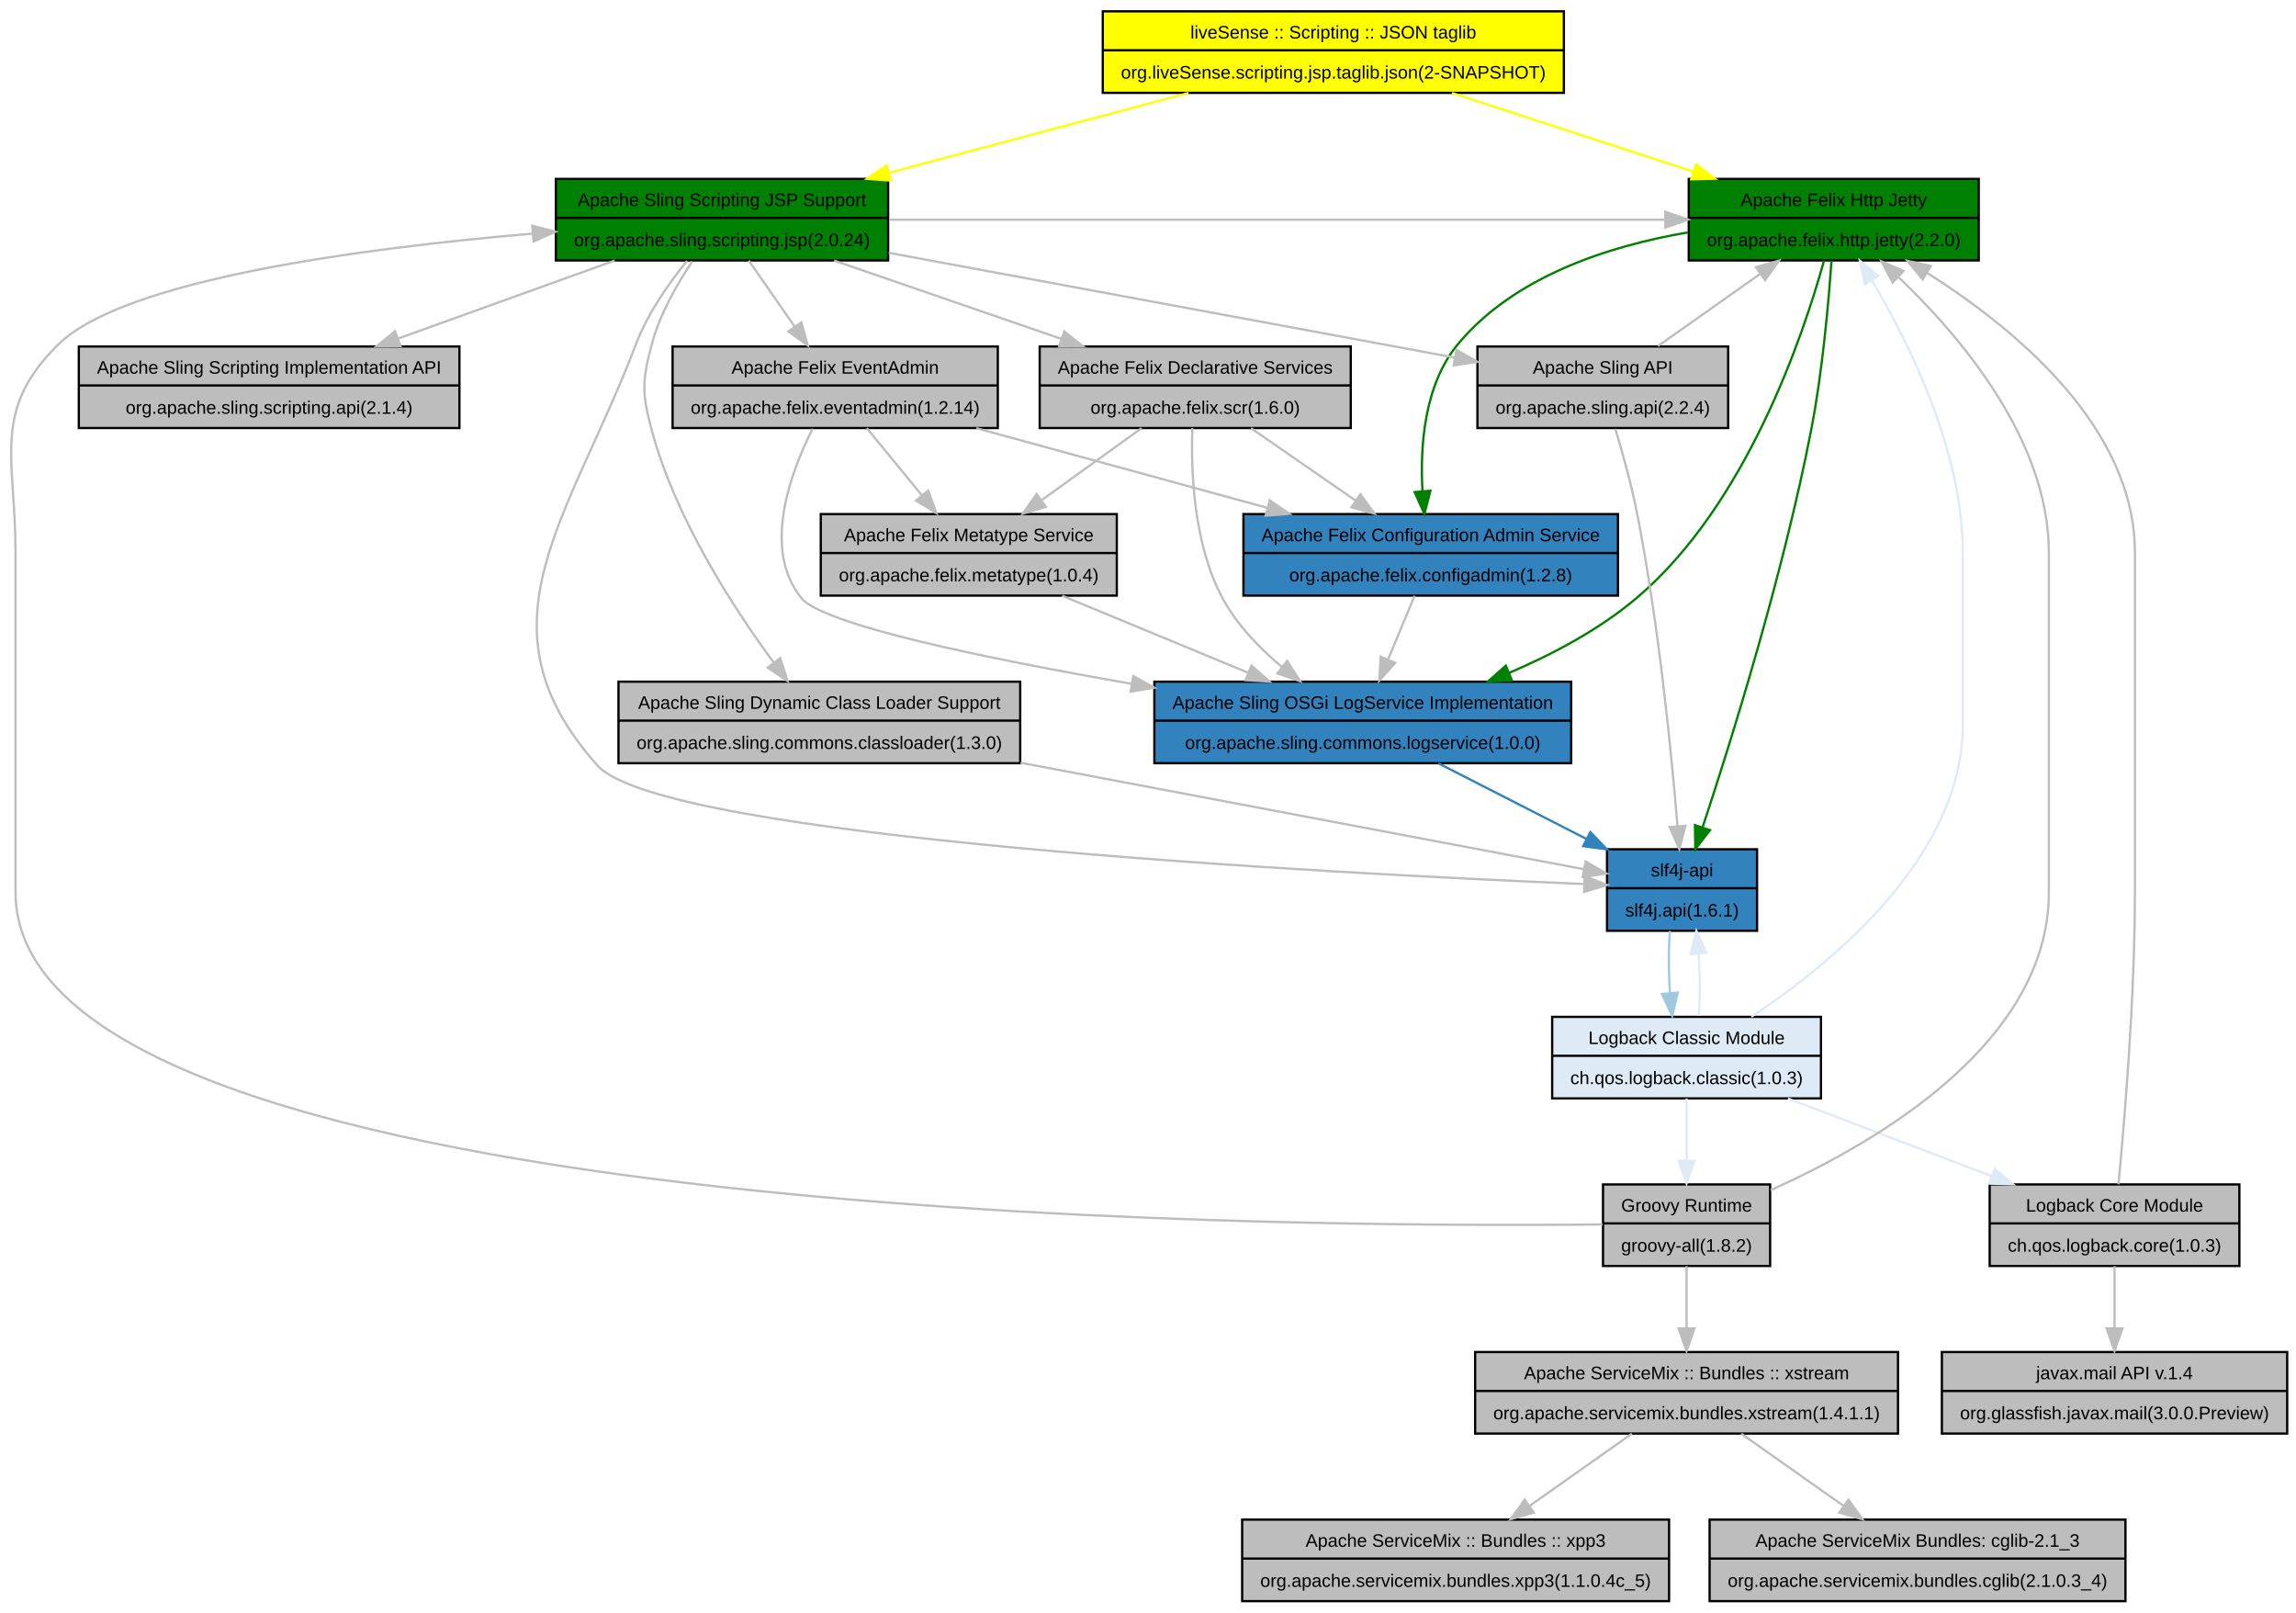
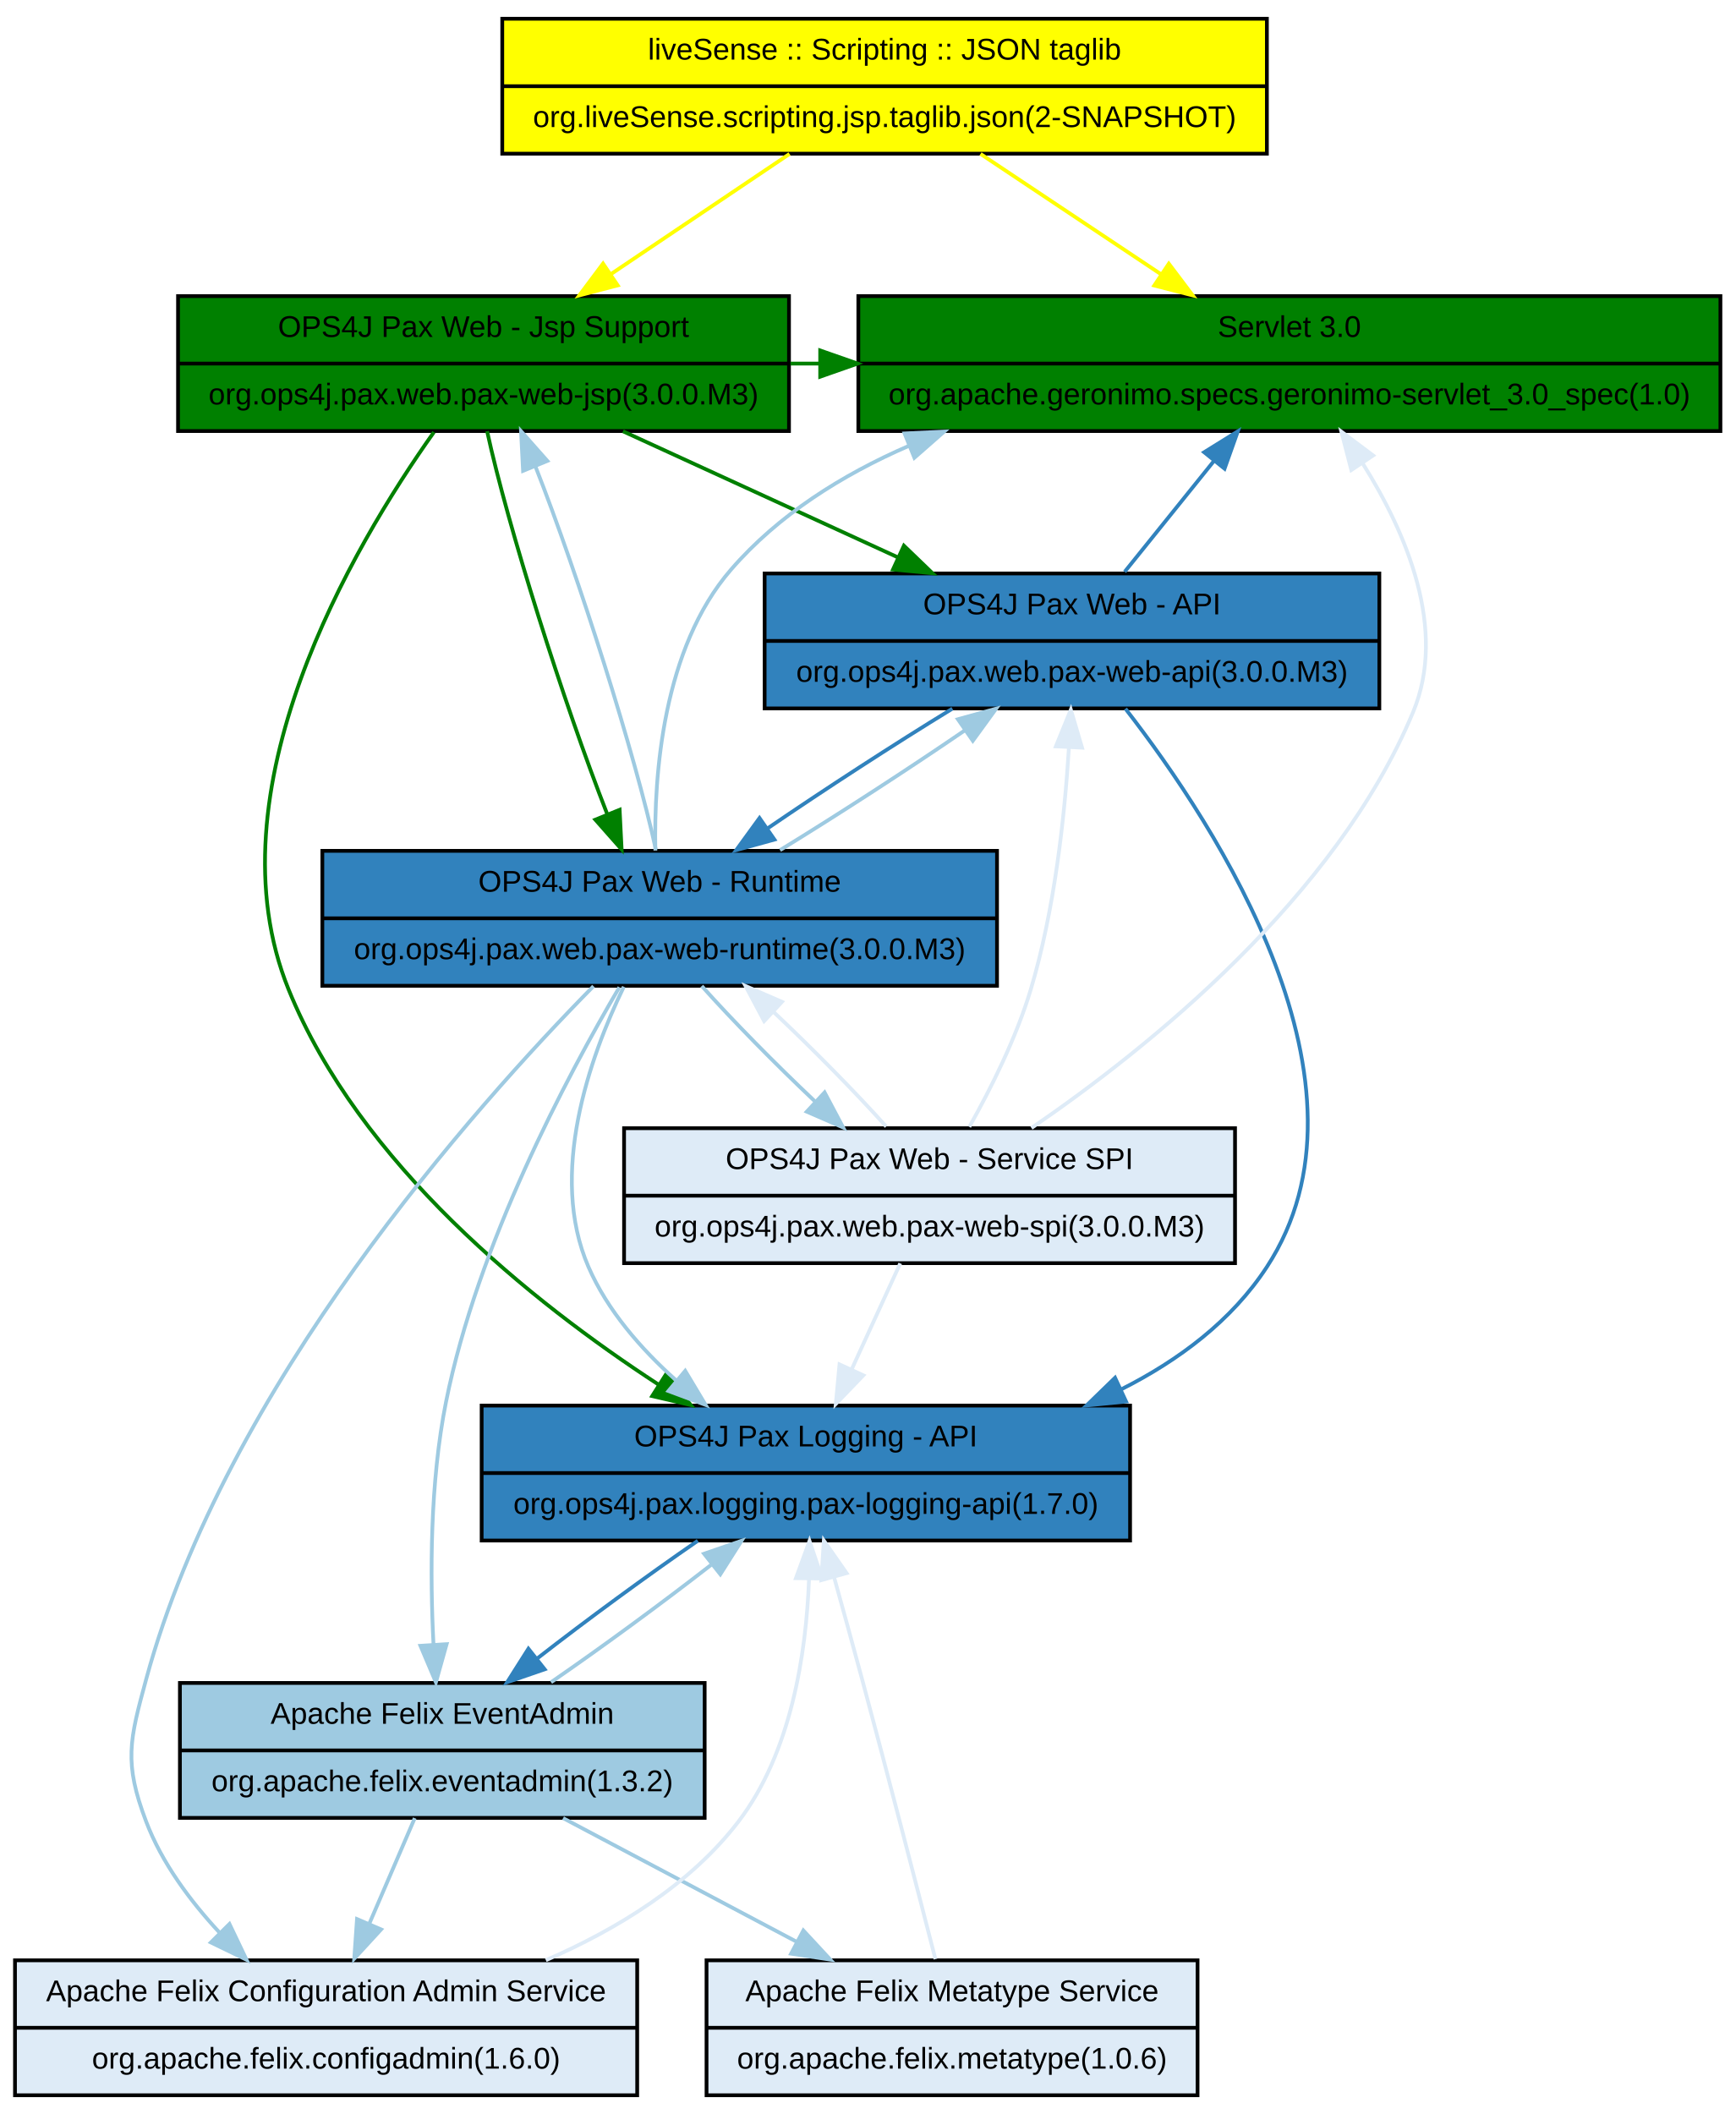
- <svg xmlns="http://www.w3.org/2000/svg" width="1014pt" height="712pt" viewBox="0.00 0.00 1013.71 712.00">
-   <g id="graph1" class="graph" transform="scale(1 1) rotate(0) translate(4 708)">
-     <polygon fill="white" stroke="white" points="-4,5 -4,-708 1010.71,-708 1010.71,5 -4,5" />
+ <svg xmlns="http://www.w3.org/2000/svg" width="463pt" height="564pt" viewBox="0.00 0.00 463.00 564.00">
+   <g id="graph0" class="graph" transform="scale(1 1) rotate(0) translate(4 560)">
+     <polygon fill="white" stroke="white" points="-4,4 -4,-560 459,-560 459,4 -4,4" />
    <g id="node1" class="node">
-       <polygon fill="yellow" stroke="black" points="482.895,-667 482.895,-703 686.524,-703 686.524,-667 482.895,-667" />
-       <text text-anchor="middle" x="584.709" y="-691" font-family="Arial" font-size="8.00">liveSense :: Scripting :: JSON taglib</text>
-       <polyline fill="none" stroke="black" points="482.895,-685.801 686.524,-685.801 " />
-       <text text-anchor="middle" x="584.709" y="-673.301" font-family="Arial" font-size="8.00">org.liveSense.scripting.jsp.taglib.json(2-SNAPSHOT)</text>
+       <polygon fill="yellow" stroke="black" points="130,-519 130,-555 334,-555 334,-519 130,-519" />
+       <text text-anchor="middle" x="232" y="-544.1" font-family="Arial" font-size="8.00">liveSense :: Scripting :: JSON taglib</text>
+       <polyline fill="none" stroke="black" points="130,-537 334,-537 " />
+       <text text-anchor="middle" x="232" y="-526.1" font-family="Arial" font-size="8.00">org.liveSense.scripting.jsp.taglib.json(2-SNAPSHOT)</text>
    </g>
    <g id="node2" class="node">
-       <polygon fill="green" stroke="black" points="741.678,-593 741.678,-629 869.741,-629 869.741,-593 741.678,-593" />
-       <text text-anchor="middle" x="805.709" y="-617" font-family="Arial" font-size="8.00">Apache Felix Http Jetty</text>
-       <polyline fill="none" stroke="black" points="741.678,-611.801 869.741,-611.801 " />
-       <text text-anchor="middle" x="805.709" y="-599.301" font-family="Arial" font-size="8.00">org.apache.felix.http.jetty(2.2.0)</text>
+       <polygon fill="green" stroke="black" points="43.5,-445 43.5,-481 206.5,-481 206.5,-445 43.5,-445" />
+       <text text-anchor="middle" x="125" y="-470.1" font-family="Arial" font-size="8.00">OPS4J Pax Web - Jsp Support</text>
+       <polyline fill="none" stroke="black" points="43.5,-463 206.5,-463 " />
+       <text text-anchor="middle" x="125" y="-452.1" font-family="Arial" font-size="8.00">org.ops4j.pax.web.pax-web-jsp(3.0.0.M3)</text>
+     </g>
+     <g id="edge1" class="edge">
+       <path fill="none" stroke="yellow" d="M206.642,-518.937C192.355,-509.323 174.325,-497.19 158.844,-486.774" />
+       <polygon fill="yellow" stroke="yellow" points="160.797,-483.869 150.546,-481.19 156.889,-489.677 160.797,-483.869" />
+     </g>
+     <g id="node3" class="node">
+       <polygon fill="green" stroke="black" points="225,-445 225,-481 455,-481 455,-445 225,-445" />
+       <text text-anchor="middle" x="340" y="-470.1" font-family="Arial" font-size="8.00">Servlet 3.0</text>
+       <polyline fill="none" stroke="black" points="225,-463 455,-463 " />
+       <text text-anchor="middle" x="340" y="-452.1" font-family="Arial" font-size="8.00">org.apache.geronimo.specs.geronimo-servlet_3.0_spec(1.0)</text>
    </g>
    <g id="edge2" class="edge">
-       <path fill="none" stroke="yellow" d="M637.083,-666.937C669.031,-656.529 710.041,-643.168 743.618,-632.229" />
-       <polygon fill="yellow" stroke="yellow" points="744.905,-635.491 753.329,-629.065 742.736,-628.835 744.905,-635.491" />
-     </g>
-     <g id="node3" class="node">
-       <polygon fill="green" stroke="black" points="241.34,-593 241.34,-629 388.078,-629 388.078,-593 241.34,-593" />
-       <text text-anchor="middle" x="314.709" y="-617" font-family="Arial" font-size="8.00">Apache Sling Scripting JSP Support</text>
-       <polyline fill="none" stroke="black" points="241.34,-611.801 388.078,-611.801 " />
-       <text text-anchor="middle" x="314.709" y="-599.301" font-family="Arial" font-size="8.00">org.apache.sling.scripting.jsp(2.0.24)</text>
+       <path fill="none" stroke="yellow" d="M257.594,-518.937C272.015,-509.323 290.214,-497.19 305.839,-486.774" />
+       <polygon fill="yellow" stroke="yellow" points="307.836,-489.649 314.215,-481.19 303.953,-483.825 307.836,-489.649" />
    </g>
    <g id="edge4" class="edge">
-       <path fill="none" stroke="yellow" d="M520.723,-666.937C481.022,-656.35 429.865,-642.708 388.462,-631.667" />
-       <polygon fill="yellow" stroke="yellow" points="389.268,-628.26 378.704,-629.065 387.464,-635.024 389.268,-628.26" />
+       <path fill="none" stroke="green" d="M206.885,-463C209.501,-463 212.117,-463 214.733,-463" />
+       <polygon fill="green" stroke="green" points="214.824,-466.5 224.824,-463 214.824,-459.5 214.824,-466.5" />
    </g>
    <g id="node4" class="node">
-       <polygon fill="#3182bd" stroke="black" points="505.664,-371 505.664,-407 689.754,-407 689.754,-371 505.664,-371" />
-       <text text-anchor="middle" x="597.709" y="-395" font-family="Arial" font-size="8.00">Apache Sling OSGi LogService Implementation</text>
-       <polyline fill="none" stroke="black" points="505.664,-389.801 689.754,-389.801 " />
-       <text text-anchor="middle" x="597.709" y="-377.301" font-family="Arial" font-size="8.00">org.apache.sling.commons.logservice(1.0.0)</text>
+       <polygon fill="#3182bd" stroke="black" points="124.5,-149 124.5,-185 297.5,-185 297.5,-149 124.5,-149" />
+       <text text-anchor="middle" x="211" y="-174.1" font-family="Arial" font-size="8.00">OPS4J Pax Logging - API</text>
+       <polyline fill="none" stroke="black" points="124.5,-167 297.5,-167 " />
+       <text text-anchor="middle" x="211" y="-156.1" font-family="Arial" font-size="8.00">org.ops4j.pax.logging.pax-logging-api(1.7.0)</text>
+     </g>
+     <g id="edge3" class="edge">
+       <path fill="none" stroke="green" d="M111.765,-444.707C90.099,-414.16 51.519,-348.882 73,-296 91.91,-249.449 137.887,-212.641 171.596,-190.666" />
+       <polygon fill="green" stroke="green" points="173.744,-193.448 180.311,-185.134 169.993,-187.538 173.744,-193.448" />
+     </g>
+     <g id="node5" class="node">
+       <polygon fill="#3182bd" stroke="black" points="200,-371 200,-407 364,-407 364,-371 200,-371" />
+       <text text-anchor="middle" x="282" y="-396.1" font-family="Arial" font-size="8.00">OPS4J Pax Web - API</text>
+       <polyline fill="none" stroke="black" points="200,-389 364,-389 " />
+       <text text-anchor="middle" x="282" y="-378.1" font-family="Arial" font-size="8.00">org.ops4j.pax.web.pax-web-api(3.0.0.M3)</text>
+     </g>
+     <g id="edge5" class="edge">
+       <path fill="none" stroke="green" d="M162.207,-444.937C184.124,-434.886 212.044,-422.082 235.415,-411.364" />
+       <polygon fill="green" stroke="green" points="237.158,-414.415 244.789,-407.065 234.24,-408.052 237.158,-414.415" />
+     </g>
+     <g id="node6" class="node">
+       <polygon fill="#3182bd" stroke="black" points="82,-297 82,-333 262,-333 262,-297 82,-297" />
+       <text text-anchor="middle" x="172" y="-322.1" font-family="Arial" font-size="8.00">OPS4J Pax Web - Runtime</text>
+       <polyline fill="none" stroke="black" points="82,-315 262,-315 " />
+       <text text-anchor="middle" x="172" y="-304.1" font-family="Arial" font-size="8.00">org.ops4j.pax.web.pax-web-runtime(3.0.0.M3)</text>
    </g>
    <g id="edge6" class="edge">
-       <path fill="none" stroke="green" d="M801.419,-592.945C792.13,-559.477 766.997,-484.907 718.709,-444 702.343,-430.135 681.847,-419.207 662.4,-410.915" />
-       <polygon fill="green" stroke="green" points="663.542,-407.6 652.961,-407.055 660.892,-414.079 663.542,-407.6" />
+       <path fill="none" stroke="green" d="M125.959,-444.966C131.397,-419.826 146.335,-372.554 158.024,-342.756" />
+       <polygon fill="green" stroke="green" points="161.313,-343.959 161.845,-333.378 154.831,-341.318 161.313,-343.959" />
    </g>
-     <g id="node5" class="node">
-       <polygon fill="#3182bd" stroke="black" points="705.586,-297 705.586,-333 771.832,-333 771.832,-297 705.586,-297" />
-       <text text-anchor="middle" x="738.709" y="-321" font-family="Arial" font-size="8.00">slf4j-api</text>
-       <polyline fill="none" stroke="black" points="705.586,-315.801 771.832,-315.801 " />
-       <text text-anchor="middle" x="738.709" y="-303.301" font-family="Arial" font-size="8.00">slf4j.api(1.6.1)</text>
+     <g id="node7" class="node">
+       <polygon fill="#9ecae1" stroke="black" points="44,-75 44,-111 184,-111 184,-75 44,-75" />
+       <text text-anchor="middle" x="114" y="-100.1" font-family="Arial" font-size="8.00">Apache Felix EventAdmin</text>
+       <polyline fill="none" stroke="black" points="44,-93 184,-93 " />
+       <text text-anchor="middle" x="114" y="-82.1" font-family="Arial" font-size="8.00">org.apache.felix.eventadmin(1.3.2)</text>
+     </g>
+     <g id="edge7" class="edge">
+       <path fill="none" stroke="#3182bd" d="M182.172,-148.937C168.588,-139.59 152.607,-127.863 139.472,-117.646" />
+       <polygon fill="#3182bd" stroke="#3182bd" points="141.321,-114.645 131.305,-111.19 136.98,-120.137 141.321,-114.645" />
+     </g>
+     <g id="edge9" class="edge">
+       <path fill="none" stroke="#3182bd" d="M296.049,-407.441C303.216,-416.337 312.059,-427.315 319.93,-437.086" />
+       <polygon fill="#3182bd" stroke="#3182bd" points="317.256,-439.345 326.255,-444.937 322.707,-434.954 317.256,-439.345" />
    </g>
    <g id="edge8" class="edge">
-       <path fill="none" stroke="green" d="M804.708,-592.916C803.421,-574.348 800.728,-543.866 795.709,-518 783.338,-454.24 760.562,-381.342 747.867,-342.94" />
-       <polygon fill="green" stroke="green" points="751.055,-341.438 744.571,-333.06 744.415,-343.654 751.055,-341.438" />
-     </g>
-     <g id="node6" class="node">
-       <polygon fill="#3182bd" stroke="black" points="545.004,-445 545.004,-481 710.414,-481 710.414,-445 545.004,-445" />
-       <text text-anchor="middle" x="627.709" y="-469" font-family="Arial" font-size="8.00">Apache Felix Configuration Admin Service</text>
-       <polyline fill="none" stroke="black" points="545.004,-463.801 710.414,-463.801 " />
-       <text text-anchor="middle" x="627.709" y="-451.301" font-family="Arial" font-size="8.00">org.apache.felix.configadmin(1.2.8)</text>
+       <path fill="none" stroke="#3182bd" d="M296.262,-370.918C320.838,-339.289 365.624,-270.421 334,-222 324.619,-207.636 310.473,-197.068 295.075,-189.301" />
+       <polygon fill="#3182bd" stroke="#3182bd" points="296.435,-186.074 285.891,-185.044 293.492,-192.425 296.435,-186.074" />
    </g>
    <g id="edge10" class="edge">
-       <path fill="none" stroke="green" d="M741.296,-605.383C705.991,-599.344 664.491,-585.844 639.709,-556 624.881,-538.143 622.944,-511.239 624.084,-491.131" />
-       <polygon fill="green" stroke="green" points="627.582,-491.3 624.94,-481.04 620.607,-490.708 627.582,-491.3" />
+       <path fill="none" stroke="#3182bd" d="M250.092,-370.937C234.529,-361.412 216.031,-349.415 200.889,-339.063" />
+       <polygon fill="#3182bd" stroke="#3182bd" points="202.623,-336.007 192.409,-333.19 198.637,-341.761 202.623,-336.007" />
    </g>
-     <g id="edge44" class="edge">
-       <path fill="none" stroke="#bdbdbd" d="M388.551,-611C502.703,-611 616.855,-611 731.007,-611" />
-       <polygon fill="#bdbdbd" stroke="#bdbdbd" points="731.343,-614.5 741.343,-611 731.343,-607.5 731.343,-614.5" />
+     <g id="edge20" class="edge">
+       <path fill="none" stroke="#9ecae1" d="M170.966,-333.378C165.442,-358.718 150.476,-406.011 138.817,-435.649" />
+       <polygon fill="#9ecae1" stroke="#9ecae1" points="135.552,-434.385 135.008,-444.966 142.032,-437.034 135.552,-434.385" />
    </g>
-     <g id="edge48" class="edge">
-       <path fill="none" stroke="#bdbdbd" d="M299.24,-592.81C291.134,-582.791 281.849,-569.499 276.709,-556 247.173,-478.421 204.397,-431.898 259.709,-370 288.509,-337.772 582.757,-322.393 695.278,-317.657" />
-       <polygon fill="#bdbdbd" stroke="#bdbdbd" points="695.738,-321.141 705.585,-317.231 695.449,-314.147 695.738,-321.141" />
+     <g id="edge14" class="edge">
+       <path fill="none" stroke="#9ecae1" d="M170.849,-333.074C170.431,-353.344 172.856,-387.035 191,-408 203.649,-422.616 220.578,-433.277 238.483,-441.053" />
+       <polygon fill="#9ecae1" stroke="#9ecae1" points="237.335,-444.364 247.918,-444.862 239.956,-437.873 237.335,-444.364" />
    </g>
-     <g id="node14" class="node">
-       <polygon fill="#bdbdbd" stroke="black" points="455.018,-519 455.018,-555 592.401,-555 592.401,-519 455.018,-519" />
-       <text text-anchor="middle" x="523.709" y="-543" font-family="Arial" font-size="8.00">Apache Felix Declarative Services</text>
-       <polyline fill="none" stroke="black" points="455.018,-537.801 592.401,-537.801 " />
-       <text text-anchor="middle" x="523.709" y="-525.301" font-family="Arial" font-size="8.00">org.apache.felix.scr(1.6.0)</text>
+     <g id="edge19" class="edge">
+       <path fill="none" stroke="#9ecae1" d="M162.433,-296.743C153.257,-277.76 142.26,-246.674 153,-222 158.062,-210.371 167,-200.114 176.365,-191.75" />
+       <polygon fill="#9ecae1" stroke="#9ecae1" points="178.81,-194.269 184.257,-185.181 174.332,-188.889 178.81,-194.269" />
    </g>
-     <g id="edge38" class="edge">
-       <path fill="none" stroke="#bdbdbd" d="M364.239,-592.937C394.323,-582.573 432.903,-569.283 464.581,-558.37" />
-       <polygon fill="#bdbdbd" stroke="#bdbdbd" points="465.858,-561.631 474.173,-555.065 463.578,-555.013 465.858,-561.631" />
+     <g id="edge17" class="edge">
+       <path fill="none" stroke="#9ecae1" d="M204.116,-333.19C219.704,-342.737 238.2,-354.738 253.312,-365.074" />
+       <polygon fill="#9ecae1" stroke="#9ecae1" points="251.559,-368.117 261.771,-370.937 255.546,-362.364 251.559,-368.117" />
    </g>
-     <g id="node15" class="node">
-       <polygon fill="#bdbdbd" stroke="black" points="648.346,-519 648.346,-555 759.073,-555 759.073,-519 648.346,-519" />
-       <text text-anchor="middle" x="703.709" y="-543" font-family="Arial" font-size="8.00">Apache Sling API</text>
-       <polyline fill="none" stroke="black" points="648.346,-537.801 759.073,-537.801 " />
-       <text text-anchor="middle" x="703.709" y="-525.301" font-family="Arial" font-size="8.00">org.apache.sling.api(2.2.4)</text>
+     <g id="edge16" class="edge">
+       <path fill="none" stroke="#9ecae1" d="M161.247,-296.61C147.205,-272.736 123.422,-227.977 115,-186 110.692,-164.53 110.711,-139.671 111.659,-121.21" />
+       <polygon fill="#9ecae1" stroke="#9ecae1" points="115.156,-121.356 112.298,-111.154 108.17,-120.912 115.156,-121.356" />
    </g>
-     <g id="edge40" class="edge">
-       <path fill="none" stroke="#bdbdbd" d="M388.335,-596.373C460.449,-583.025 569.292,-562.879 638.404,-550.087" />
-       <polygon fill="#bdbdbd" stroke="#bdbdbd" points="639.107,-553.517 648.303,-548.255 637.833,-546.634 639.107,-553.517" />
+     <g id="node8" class="node">
+       <polygon fill="#deebf7" stroke="black" points="0,-1 0,-37 166,-37 166,-1 0,-1" />
+       <text text-anchor="middle" x="83" y="-26.1" font-family="Arial" font-size="8.00">Apache Felix Configuration Admin Service</text>
+       <polyline fill="none" stroke="black" points="0,-19 166,-19 " />
+       <text text-anchor="middle" x="83" y="-8.1" font-family="Arial" font-size="8.00">org.apache.felix.configadmin(1.6.0)</text>
    </g>
-     <g id="node16" class="node">
-       <polygon fill="#bdbdbd" stroke="black" points="269.002,-371 269.002,-407 446.416,-407 446.416,-371 269.002,-371" />
-       <text text-anchor="middle" x="357.709" y="-395" font-family="Arial" font-size="8.00">Apache Sling Dynamic Class Loader Support</text>
-       <polyline fill="none" stroke="black" points="269.002,-389.801 446.416,-389.801 " />
-       <text text-anchor="middle" x="357.709" y="-377.301" font-family="Arial" font-size="8.00">org.apache.sling.commons.classloader(1.3.0)</text>
+     <g id="edge15" class="edge">
+       <path fill="none" stroke="#9ecae1" d="M154.35,-296.904C122.399,-264.489 56.309,-190.299 35,-112 30.565,-95.704 28.998,-89.786 35,-74 39.164,-63.049 46.679,-52.9 54.546,-44.426" />
+       <polygon fill="#9ecae1" stroke="#9ecae1" points="57.22,-46.701 61.784,-37.14 52.253,-41.768 57.22,-46.701" />
    </g>
-     <g id="edge42" class="edge">
-       <path fill="none" stroke="#bdbdbd" d="M301.561,-592.549C294.783,-582.448 287.218,-569.161 283.709,-556 279.358,-539.681 279.333,-534.312 283.709,-518 294.121,-479.19 319.47,-439.981 337.594,-415.374" />
-       <polygon fill="#bdbdbd" stroke="#bdbdbd" points="340.451,-417.398 343.668,-407.304 334.858,-413.189 340.451,-417.398" />
+     <g id="node10" class="node">
+       <polygon fill="#deebf7" stroke="black" points="162.5,-223 162.5,-259 325.5,-259 325.5,-223 162.5,-223" />
+       <text text-anchor="middle" x="244" y="-248.1" font-family="Arial" font-size="8.00">OPS4J Pax Web - Service SPI</text>
+       <polyline fill="none" stroke="black" points="162.5,-241 325.5,-241 " />
+       <text text-anchor="middle" x="244" y="-230.1" font-family="Arial" font-size="8.00">org.ops4j.pax.web.pax-web-spi(3.0.0.M3)</text>
    </g>
-     <g id="node17" class="node">
-       <polygon fill="#bdbdbd" stroke="black" points="30.666,-519 30.666,-555 198.752,-555 198.752,-519 30.666,-519" />
-       <text text-anchor="middle" x="114.709" y="-543" font-family="Arial" font-size="8.00">Apache Sling Scripting Implementation API</text>
-       <polyline fill="none" stroke="black" points="30.666,-537.801 198.752,-537.801 " />
-       <text text-anchor="middle" x="114.709" y="-525.301" font-family="Arial" font-size="8.00">org.apache.sling.scripting.api(2.1.4)</text>
+     <g id="edge18" class="edge">
+       <path fill="none" stroke="#9ecae1" d="M183.223,-296.937C191.419,-287.768 202.686,-276.308 213.35,-266.231" />
+       <polygon fill="#9ecae1" stroke="#9ecae1" points="215.996,-268.552 220.957,-259.19 211.241,-263.415 215.996,-268.552" />
    </g>
-     <g id="edge46" class="edge">
-       <path fill="none" stroke="#bdbdbd" d="M267.312,-592.937C238.648,-582.618 201.923,-569.397 171.684,-558.511" />
-       <polygon fill="#bdbdbd" stroke="#bdbdbd" points="172.707,-555.159 162.112,-555.065 170.336,-561.746 172.707,-555.159" />
-     </g>
-     <g id="node18" class="node">
-       <polygon fill="#bdbdbd" stroke="black" points="292.893,-519 292.893,-555 436.526,-555 436.526,-519 292.893,-519" />
-       <text text-anchor="middle" x="364.709" y="-543" font-family="Arial" font-size="8.00">Apache Felix EventAdmin</text>
-       <polyline fill="none" stroke="black" points="292.893,-537.801 436.526,-537.801 " />
-       <text text-anchor="middle" x="364.709" y="-525.301" font-family="Arial" font-size="8.00">org.apache.felix.eventadmin(1.2.14)</text>
-     </g>
-     <g id="edge50" class="edge">
-       <path fill="none" stroke="#bdbdbd" d="M326.559,-592.937C332.573,-584.277 340.006,-573.573 346.709,-563.921" />
-       <polygon fill="#bdbdbd" stroke="#bdbdbd" points="349.769,-565.651 352.598,-555.441 344.019,-561.658 349.769,-565.651" />
+     <g id="edge11" class="edge">
+       <path fill="none" stroke="#9ecae1" d="M143.012,-111.19C156.618,-120.558 172.597,-132.29 185.706,-142.493" />
+       <polygon fill="#9ecae1" stroke="#9ecae1" points="183.838,-145.478 193.852,-148.937 188.181,-139.988 183.838,-145.478" />
    </g>
    <g id="edge12" class="edge">
-       <path fill="none" stroke="#3182bd" d="M631.124,-370.937C650.704,-360.939 675.617,-348.217 696.539,-337.534" />
-       <polygon fill="#3182bd" stroke="#3182bd" points="698.22,-340.605 705.534,-332.941 695.036,-334.371 698.22,-340.605" />
-     </g>
-     <g id="node7" class="node">
-       <polygon fill="#deebf7" stroke="black" points="681.352,-223 681.352,-259 800.067,-259 800.067,-223 681.352,-223" />
-       <text text-anchor="middle" x="740.709" y="-247" font-family="Arial" font-size="8.00">Logback Classic Module</text>
-       <polyline fill="none" stroke="black" points="681.352,-241.801 800.067,-241.801 " />
-       <text text-anchor="middle" x="740.709" y="-229.301" font-family="Arial" font-size="8.00">ch.qos.logback.classic(1.0.3)</text>
-     </g>
-     <g id="edge14" class="edge">
-       <path fill="none" stroke="#9ecae1" d="M733.343,-296.937C732.7,-288.719 732.734,-278.66 733.372,-269.406" />
-       <polygon fill="#9ecae1" stroke="#9ecae1" points="736.857,-269.734 734.345,-259.441 729.89,-269.053 736.857,-269.734" />
-     </g>
-     <g id="edge72" class="edge">
-       <path fill="none" stroke="#bdbdbd" d="M620.6,-444.937C617.102,-436.542 612.804,-426.227 608.88,-416.81" />
-       <polygon fill="#bdbdbd" stroke="#bdbdbd" points="612.053,-415.325 604.976,-407.441 605.592,-418.018 612.053,-415.325" />
-     </g>
-     <g id="edge18" class="edge">
-       <path fill="none" stroke="#deebf7" d="M769.313,-259.034C805.372,-282.926 862.709,-330.029 862.709,-388 862.709,-464 862.709,-464 862.709,-464 862.709,-508.493 839.454,-555.713 822.652,-584.024" />
-       <polygon fill="#deebf7" stroke="#deebf7" points="819.474,-582.511 817.244,-592.869 825.447,-586.163 819.474,-582.511" />
-     </g>
-     <g id="edge20" class="edge">
-       <path fill="none" stroke="#deebf7" d="M746.104,-259.441C746.721,-267.625 746.675,-277.572 746.038,-286.719" />
-       <polygon fill="#deebf7" stroke="#deebf7" points="742.529,-286.64 745.023,-296.937 749.494,-287.332 742.529,-286.64" />
-     </g>
-     <g id="node8" class="node">
-       <polygon fill="#bdbdbd" stroke="black" points="874.573,-149 874.573,-185 984.846,-185 984.846,-149 874.573,-149" />
-       <text text-anchor="middle" x="929.709" y="-173" font-family="Arial" font-size="8.00">Logback Core Module</text>
-       <polyline fill="none" stroke="black" points="874.573,-167.801 984.846,-167.801 " />
-       <text text-anchor="middle" x="929.709" y="-155.301" font-family="Arial" font-size="8.00">ch.qos.logback.core(1.0.3)</text>
-     </g>
-     <g id="edge16" class="edge">
-       <path fill="none" stroke="#deebf7" d="M785.5,-222.937C812.47,-212.663 846.992,-199.511 875.497,-188.652" />
-       <polygon fill="#deebf7" stroke="#deebf7" points="876.814,-191.896 884.913,-185.065 874.322,-185.354 876.814,-191.896" />
+       <path fill="none" stroke="#9ecae1" d="M106.653,-74.937C103.039,-66.542 98.597,-56.227 94.543,-46.81" />
+       <polygon fill="#9ecae1" stroke="#9ecae1" points="97.678,-45.241 90.509,-37.441 91.249,-48.01 97.678,-45.241" />
    </g>
    <g id="node9" class="node">
-       <polygon fill="#bdbdbd" stroke="black" points="703.809,-149 703.809,-185 777.61,-185 777.61,-149 703.809,-149" />
-       <text text-anchor="middle" x="740.709" y="-173" font-family="Arial" font-size="8.00">Groovy Runtime</text>
-       <polyline fill="none" stroke="black" points="703.809,-167.801 777.61,-167.801 " />
-       <text text-anchor="middle" x="740.709" y="-155.301" font-family="Arial" font-size="8.00">groovy-all(1.8.2)</text>
+       <polygon fill="#deebf7" stroke="black" points="184.5,-1 184.5,-37 315.5,-37 315.5,-1 184.5,-1" />
+       <text text-anchor="middle" x="250" y="-26.1" font-family="Arial" font-size="8.00">Apache Felix Metatype Service</text>
+       <polyline fill="none" stroke="black" points="184.5,-19 315.5,-19 " />
+       <text text-anchor="middle" x="250" y="-8.1" font-family="Arial" font-size="8.00">org.apache.felix.metatype(1.0.6)</text>
+     </g>
+     <g id="edge13" class="edge">
+       <path fill="none" stroke="#9ecae1" d="M146.23,-74.937C164.894,-65.056 188.584,-52.514 208.615,-41.91" />
+       <polygon fill="#9ecae1" stroke="#9ecae1" points="210.33,-44.962 217.53,-37.19 207.054,-38.776 210.33,-44.962" />
+     </g>
+     <g id="edge21" class="edge">
+       <path fill="none" stroke="#deebf7" d="M141.631,-37.031C160.641,-45.299 180.125,-57.198 193,-74 207.115,-92.421 211.091,-118.864 211.843,-138.678" />
+       <polygon fill="#deebf7" stroke="#deebf7" points="208.346,-138.955 211.973,-148.91 215.345,-138.866 208.346,-138.955" />
    </g>
    <g id="edge22" class="edge">
-       <path fill="none" stroke="#deebf7" d="M740.709,-222.937C740.709,-214.807 740.709,-204.876 740.709,-195.705" />
-       <polygon fill="#deebf7" stroke="#deebf7" points="744.209,-195.441 740.709,-185.441 737.209,-195.441 744.209,-195.441" />
+       <path fill="none" stroke="#deebf7" d="M245.569,-37.317C240.813,-55.826 232.997,-86.02 226,-112 223.599,-120.914 220.918,-130.637 218.494,-139.346" />
+       <polygon fill="#deebf7" stroke="#deebf7" points="215.118,-138.421 215.798,-148.994 221.86,-140.305 215.118,-138.421" />
+     </g>
+     <g id="edge24" class="edge">
+       <path fill="none" stroke="#deebf7" d="M271.189,-259.057C302.553,-280.525 352.439,-320.633 373,-370 382.195,-392.077 371.264,-417.73 359.58,-436.33" />
+       <polygon fill="#deebf7" stroke="#deebf7" points="356.53,-434.593 353.868,-444.848 362.344,-438.491 356.53,-434.593" />
+     </g>
+     <g id="edge23" class="edge">
+       <path fill="none" stroke="#deebf7" d="M236.179,-222.937C232.332,-214.542 227.604,-204.227 223.288,-194.81" />
+       <polygon fill="#deebf7" stroke="#deebf7" points="226.342,-193.073 218.994,-185.441 219.979,-195.99 226.342,-193.073" />
+     </g>
+     <g id="edge25" class="edge">
+       <path fill="none" stroke="#deebf7" d="M254.61,-259.362C260.397,-269.649 267.147,-283.149 271,-296 277.334,-317.124 280.039,-342.007 281.185,-360.565" />
+       <polygon fill="#deebf7" stroke="#deebf7" points="277.696,-360.874 281.695,-370.685 284.687,-360.522 277.696,-360.874" />
    </g>
    <g id="edge26" class="edge">
-       <path fill="none" stroke="#bdbdbd" d="M931.445,-185.062C934.06,-212.292 938.709,-267.273 938.709,-314 938.709,-464 938.709,-464 938.709,-464 938.709,-519.306 885.908,-562.88 846.844,-587.549" />
-       <polygon fill="#bdbdbd" stroke="#bdbdbd" points="844.942,-584.61 838.245,-592.819 848.6,-590.578 844.942,-584.61" />
-     </g>
-     <g id="node10" class="node">
-       <polygon fill="#bdbdbd" stroke="black" points="853.461,-75 853.461,-111 1005.96,-111 1005.96,-75 853.461,-75" />
-       <text text-anchor="middle" x="929.709" y="-99" font-family="Arial" font-size="8.00">javax.mail API v.1.4</text>
-       <polyline fill="none" stroke="black" points="853.461,-93.801 1005.96,-93.801 " />
-       <text text-anchor="middle" x="929.709" y="-81.301" font-family="Arial" font-size="8.00">org.glassfish.javax.mail(3.0.0.Preview)</text>
-     </g>
-     <g id="edge24" class="edge">
-       <path fill="none" stroke="#bdbdbd" d="M929.709,-148.937C929.709,-140.807 929.709,-130.876 929.709,-121.705" />
-       <polygon fill="#bdbdbd" stroke="#bdbdbd" points="933.209,-121.441 929.709,-111.441 926.209,-121.441 933.209,-121.441" />
-     </g>
-     <g id="edge30" class="edge">
-       <path fill="none" stroke="#bdbdbd" d="M777.819,-182.473C825.084,-203.627 900.709,-247.816 900.709,-314 900.709,-464 900.709,-464 900.709,-464 900.709,-513.203 862.335,-558.837 834.365,-585.565" />
-       <polygon fill="#bdbdbd" stroke="#bdbdbd" points="831.744,-583.223 826.793,-592.589 836.505,-588.355 831.744,-583.223" />
-     </g>
-     <g id="edge32" class="edge">
-       <path fill="none" stroke="#bdbdbd" d="M703.606,-167.353C553.952,-165.721 2.709,-169.515 2.709,-314 2.709,-464 2.709,-464 2.709,-464 2.709,-505.752 -8.128,-526.795 21.709,-556 50.85,-584.524 155.24,-598.396 231.133,-604.844" />
-       <polygon fill="#bdbdbd" stroke="#bdbdbd" points="230.921,-608.339 241.174,-605.669 231.494,-601.362 230.921,-608.339" />
-     </g>
-     <g id="node11" class="node">
-       <polygon fill="#bdbdbd" stroke="black" points="647.336,-75 647.336,-111 834.082,-111 834.082,-75 647.336,-75" />
-       <text text-anchor="middle" x="740.709" y="-99" font-family="Arial" font-size="8.00">Apache ServiceMix :: Bundles :: xstream</text>
-       <polyline fill="none" stroke="black" points="647.336,-93.801 834.082,-93.801 " />
-       <text text-anchor="middle" x="740.709" y="-81.301" font-family="Arial" font-size="8.00">org.apache.servicemix.bundles.xstream(1.4.1.1)</text>
-     </g>
-     <g id="edge28" class="edge">
-       <path fill="none" stroke="#bdbdbd" d="M740.709,-148.937C740.709,-140.807 740.709,-130.876 740.709,-121.705" />
-       <polygon fill="#bdbdbd" stroke="#bdbdbd" points="744.209,-121.441 740.709,-111.441 737.209,-121.441 744.209,-121.441" />
-     </g>
-     <g id="node12" class="node">
-       <polygon fill="#bdbdbd" stroke="black" points="544.438,-1 544.438,-37 732.981,-37 732.981,-1 544.438,-1" />
-       <text text-anchor="middle" x="638.709" y="-25" font-family="Arial" font-size="8.00">Apache ServiceMix :: Bundles :: xpp3</text>
-       <polyline fill="none" stroke="black" points="544.438,-19.801 732.981,-19.801 " />
-       <text text-anchor="middle" x="638.709" y="-7.301" font-family="Arial" font-size="8.00">org.apache.servicemix.bundles.xpp3(1.1.0.4c_5)</text>
-     </g>
-     <g id="edge34" class="edge">
-       <path fill="none" stroke="#bdbdbd" d="M716.537,-74.937C703.043,-65.412 686.047,-53.415 671.383,-43.063" />
-       <polygon fill="#bdbdbd" stroke="#bdbdbd" points="673.25,-40.097 663.062,-37.19 669.213,-45.816 673.25,-40.097" />
-     </g>
-     <g id="node13" class="node">
-       <polygon fill="#bdbdbd" stroke="black" points="750.885,-1 750.885,-37 934.534,-37 934.534,-1 750.885,-1" />
-       <text text-anchor="middle" x="842.709" y="-25" font-family="Arial" font-size="8.00">Apache ServiceMix Bundles: cglib-2.1_3</text>
-       <polyline fill="none" stroke="black" points="750.885,-19.801 934.534,-19.801 " />
-       <text text-anchor="middle" x="842.709" y="-7.301" font-family="Arial" font-size="8.00">org.apache.servicemix.bundles.cglib(2.1.0.3_4)</text>
-     </g>
-     <g id="edge36" class="edge">
-       <path fill="none" stroke="#bdbdbd" d="M764.882,-74.937C778.375,-65.412 795.372,-53.415 810.036,-43.063" />
-       <polygon fill="#bdbdbd" stroke="#bdbdbd" points="812.205,-45.816 818.357,-37.19 808.169,-40.097 812.205,-45.816" />
-     </g>
-     <g id="edge54" class="edge">
-       <path fill="none" stroke="#bdbdbd" d="M522.445,-518.97C521.768,-499.636 523.003,-467.709 535.709,-444 541.987,-432.286 551.9,-421.949 561.973,-413.538" />
-       <polygon fill="#bdbdbd" stroke="#bdbdbd" points="564.319,-416.146 570.02,-407.216 559.994,-410.642 564.319,-416.146" />
-     </g>
-     <g id="edge56" class="edge">
-       <path fill="none" stroke="#bdbdbd" d="M548.356,-518.937C562.114,-509.412 579.443,-497.415 594.395,-487.063" />
-       <polygon fill="#bdbdbd" stroke="#bdbdbd" points="596.65,-489.76 602.879,-481.19 592.665,-484.004 596.65,-489.76" />
-     </g>
-     <g id="node19" class="node">
-       <polygon fill="#bdbdbd" stroke="black" points="358.344,-445 358.344,-481 489.075,-481 489.075,-445 358.344,-445" />
-       <text text-anchor="middle" x="423.709" y="-469" font-family="Arial" font-size="8.00">Apache Felix Metatype Service</text>
-       <polyline fill="none" stroke="black" points="358.344,-463.801 489.075,-463.801 " />
-       <text text-anchor="middle" x="423.709" y="-451.301" font-family="Arial" font-size="8.00">org.apache.felix.metatype(1.0.4)</text>
-     </g>
-     <g id="edge52" class="edge">
-       <path fill="none" stroke="#bdbdbd" d="M500.011,-518.937C486.782,-509.412 470.119,-497.415 455.742,-487.063" />
-       <polygon fill="#bdbdbd" stroke="#bdbdbd" points="457.745,-484.193 447.584,-481.19 453.655,-489.873 457.745,-484.193" />
-     </g>
-     <g id="edge58" class="edge">
-       <path fill="none" stroke="#bdbdbd" d="M728.062,-555.19C741.586,-564.737 758.588,-576.738 773.231,-587.074" />
-       <polygon fill="#bdbdbd" stroke="#bdbdbd" points="771.349,-590.03 781.537,-592.937 775.385,-584.311 771.349,-590.03" />
-     </g>
-     <g id="edge60" class="edge">
-       <path fill="none" stroke="#bdbdbd" d="M709.248,-518.65C712.423,-508.139 716.253,-494.408 718.709,-482 728.281,-433.648 733.954,-376.405 736.689,-343.339" />
-       <polygon fill="#bdbdbd" stroke="#bdbdbd" points="740.2,-343.347 737.506,-333.1 733.222,-342.791 740.2,-343.347" />
-     </g>
-     <g id="edge62" class="edge">
-       <path fill="none" stroke="#bdbdbd" d="M446.556,-371.21C524.712,-356.44 635.153,-335.57 695.387,-324.187" />
-       <polygon fill="#bdbdbd" stroke="#bdbdbd" points="696.144,-327.606 705.32,-322.31 694.844,-320.728 696.144,-327.606" />
-     </g>
-     <g id="edge66" class="edge">
-       <path fill="none" stroke="#bdbdbd" d="M354.744,-518.725C344.584,-498.57 332.55,-465.297 349.709,-444 359.304,-432.091 431.421,-417.219 495.43,-406.099" />
-       <polygon fill="#bdbdbd" stroke="#bdbdbd" points="496.36,-409.49 505.622,-404.347 495.174,-402.591 496.36,-409.49" />
-     </g>
-     <g id="edge68" class="edge">
-       <path fill="none" stroke="#bdbdbd" d="M427.037,-518.937C465.627,-508.372 515.329,-494.766 555.613,-483.737" />
-       <polygon fill="#bdbdbd" stroke="#bdbdbd" points="556.653,-487.081 565.374,-481.065 554.805,-480.33 556.653,-487.081" />
-     </g>
-     <g id="edge64" class="edge">
-       <path fill="none" stroke="#bdbdbd" d="M378.691,-518.937C385.933,-510.1 394.918,-499.135 402.952,-489.331" />
-       <polygon fill="#bdbdbd" stroke="#bdbdbd" points="405.787,-491.394 409.418,-481.441 400.372,-486.957 405.787,-491.394" />
-     </g>
-     <g id="edge70" class="edge">
-       <path fill="none" stroke="#bdbdbd" d="M464.945,-444.937C489.559,-434.752 521.004,-421.74 547.113,-410.936" />
-       <polygon fill="#bdbdbd" stroke="#bdbdbd" points="548.567,-414.123 556.469,-407.065 545.89,-407.655 548.567,-414.123" />
+       <path fill="none" stroke="#deebf7" d="M232.439,-259.441C224.22,-268.604 213.024,-279.976 202.445,-289.962" />
+       <polygon fill="#deebf7" stroke="#deebf7" points="199.868,-287.578 194.903,-296.937 204.621,-292.717 199.868,-287.578" />
    </g>
  </g>
</svg>
